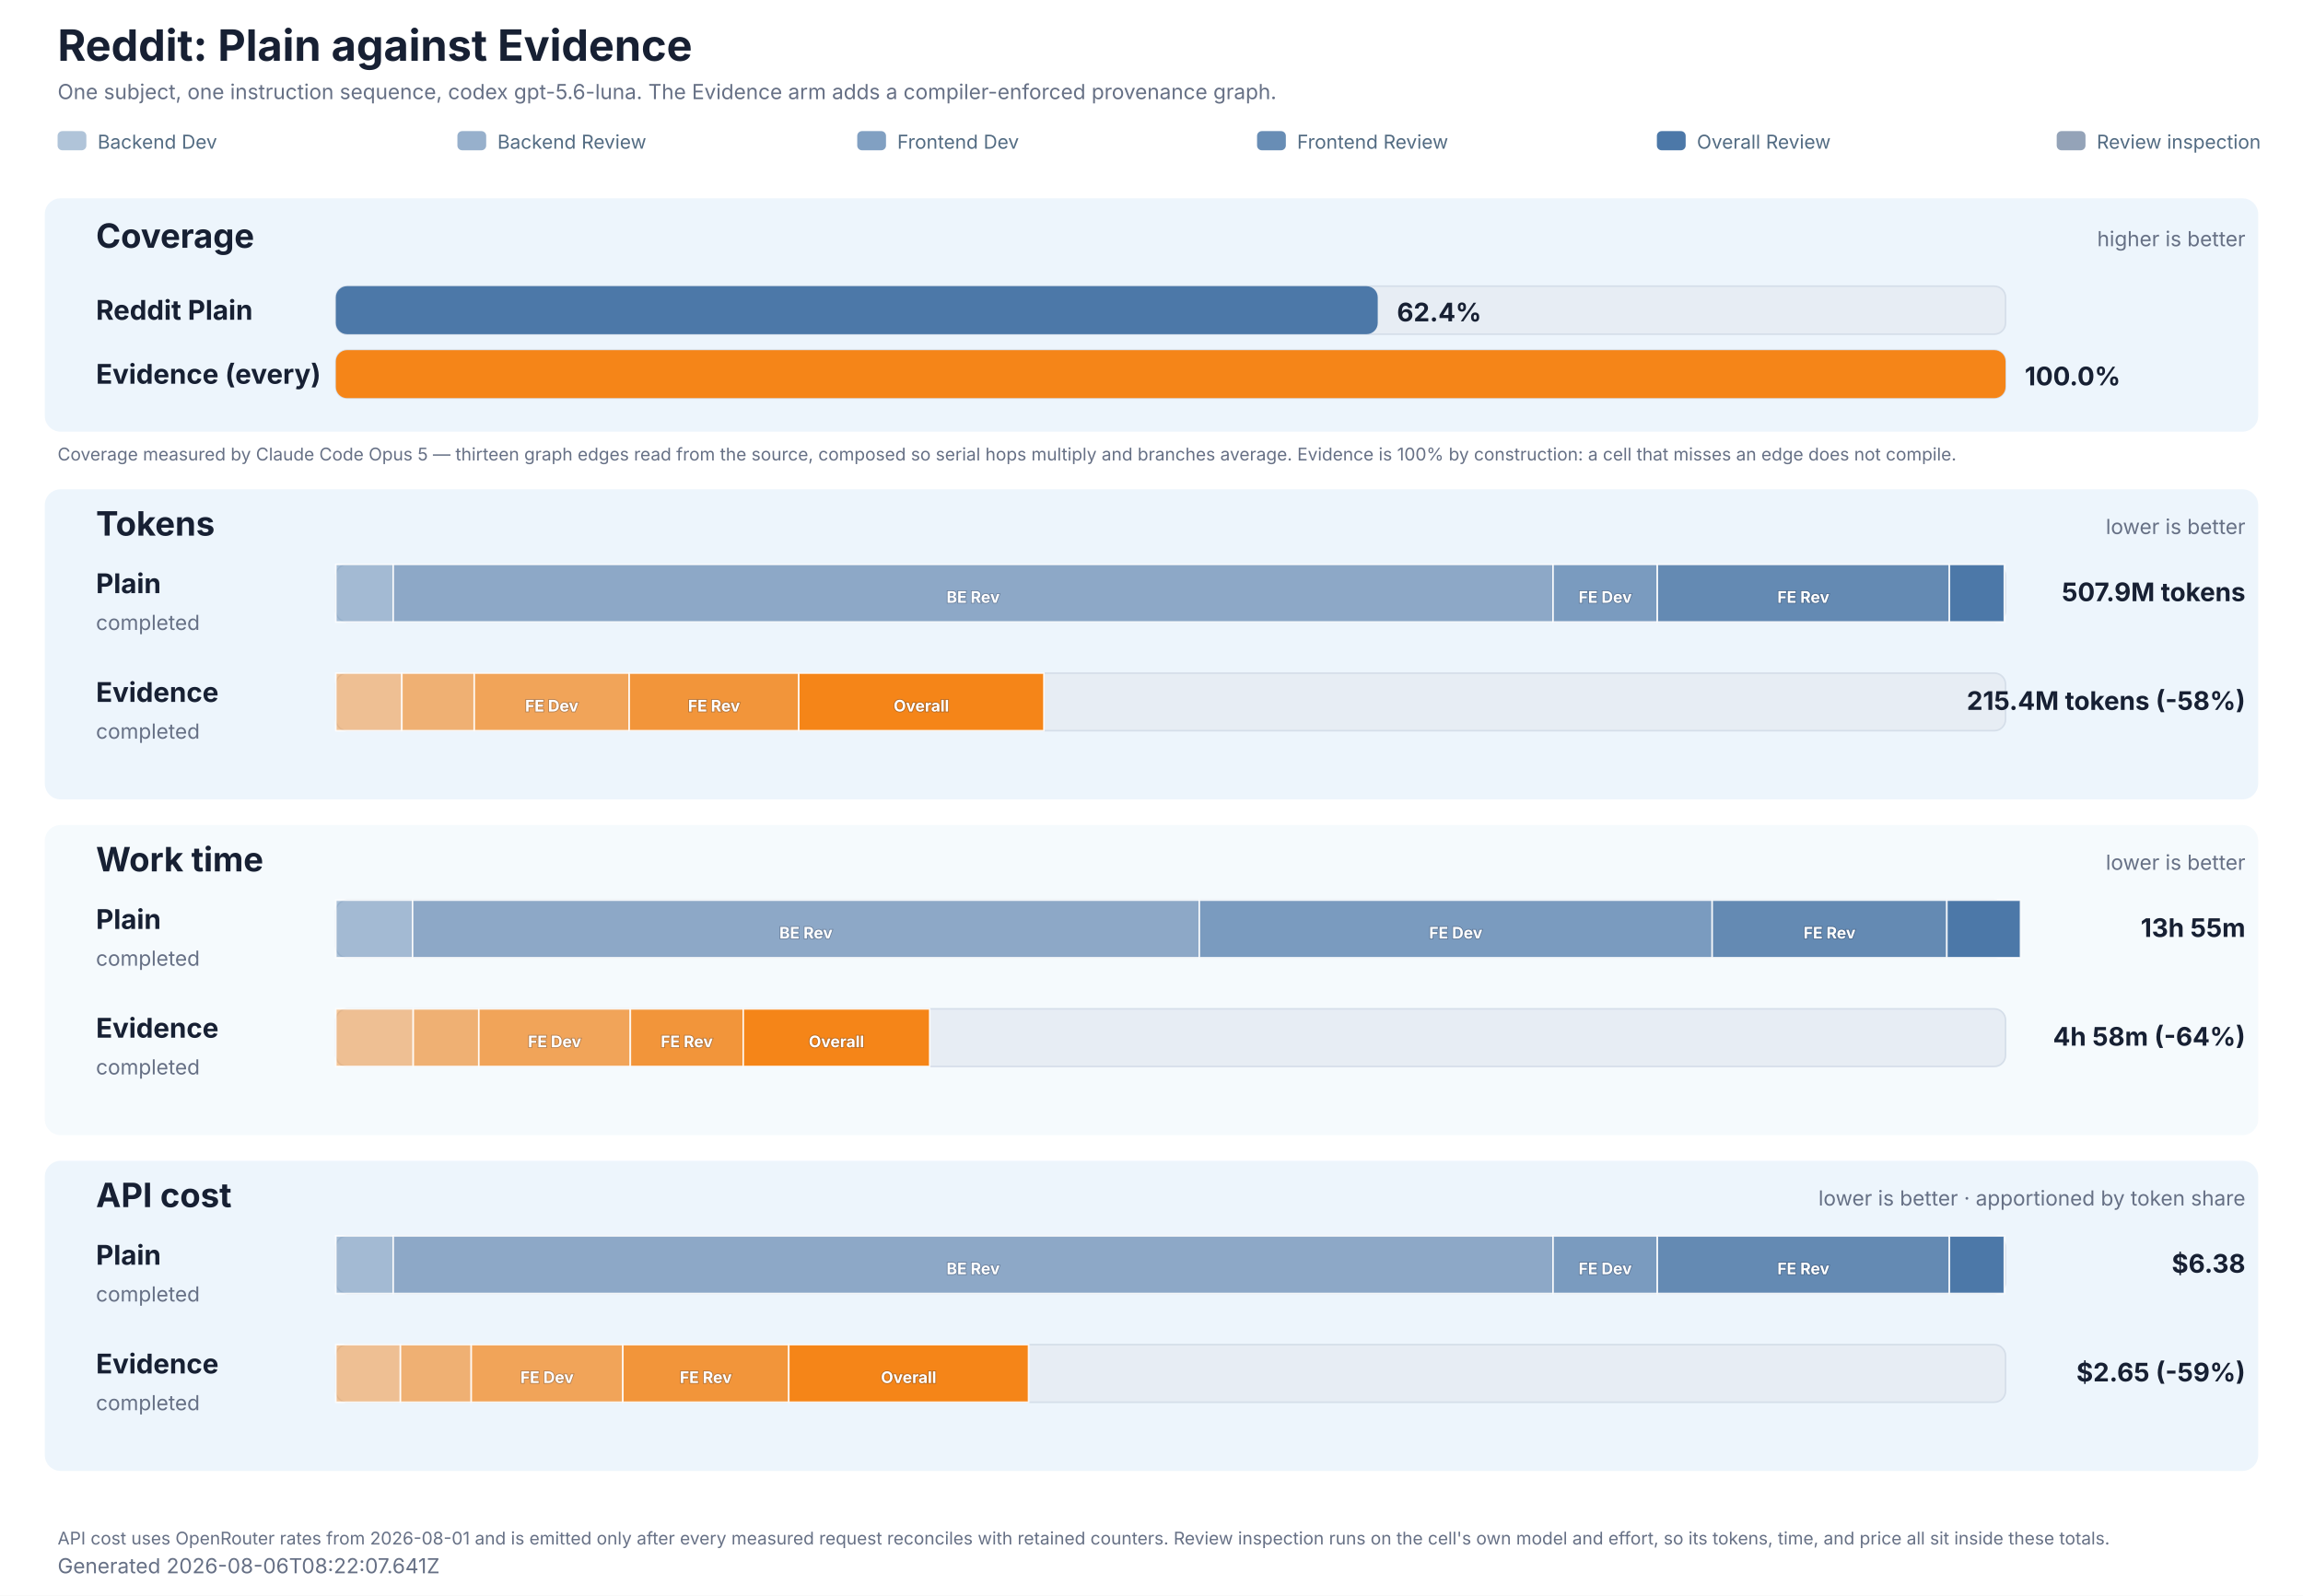
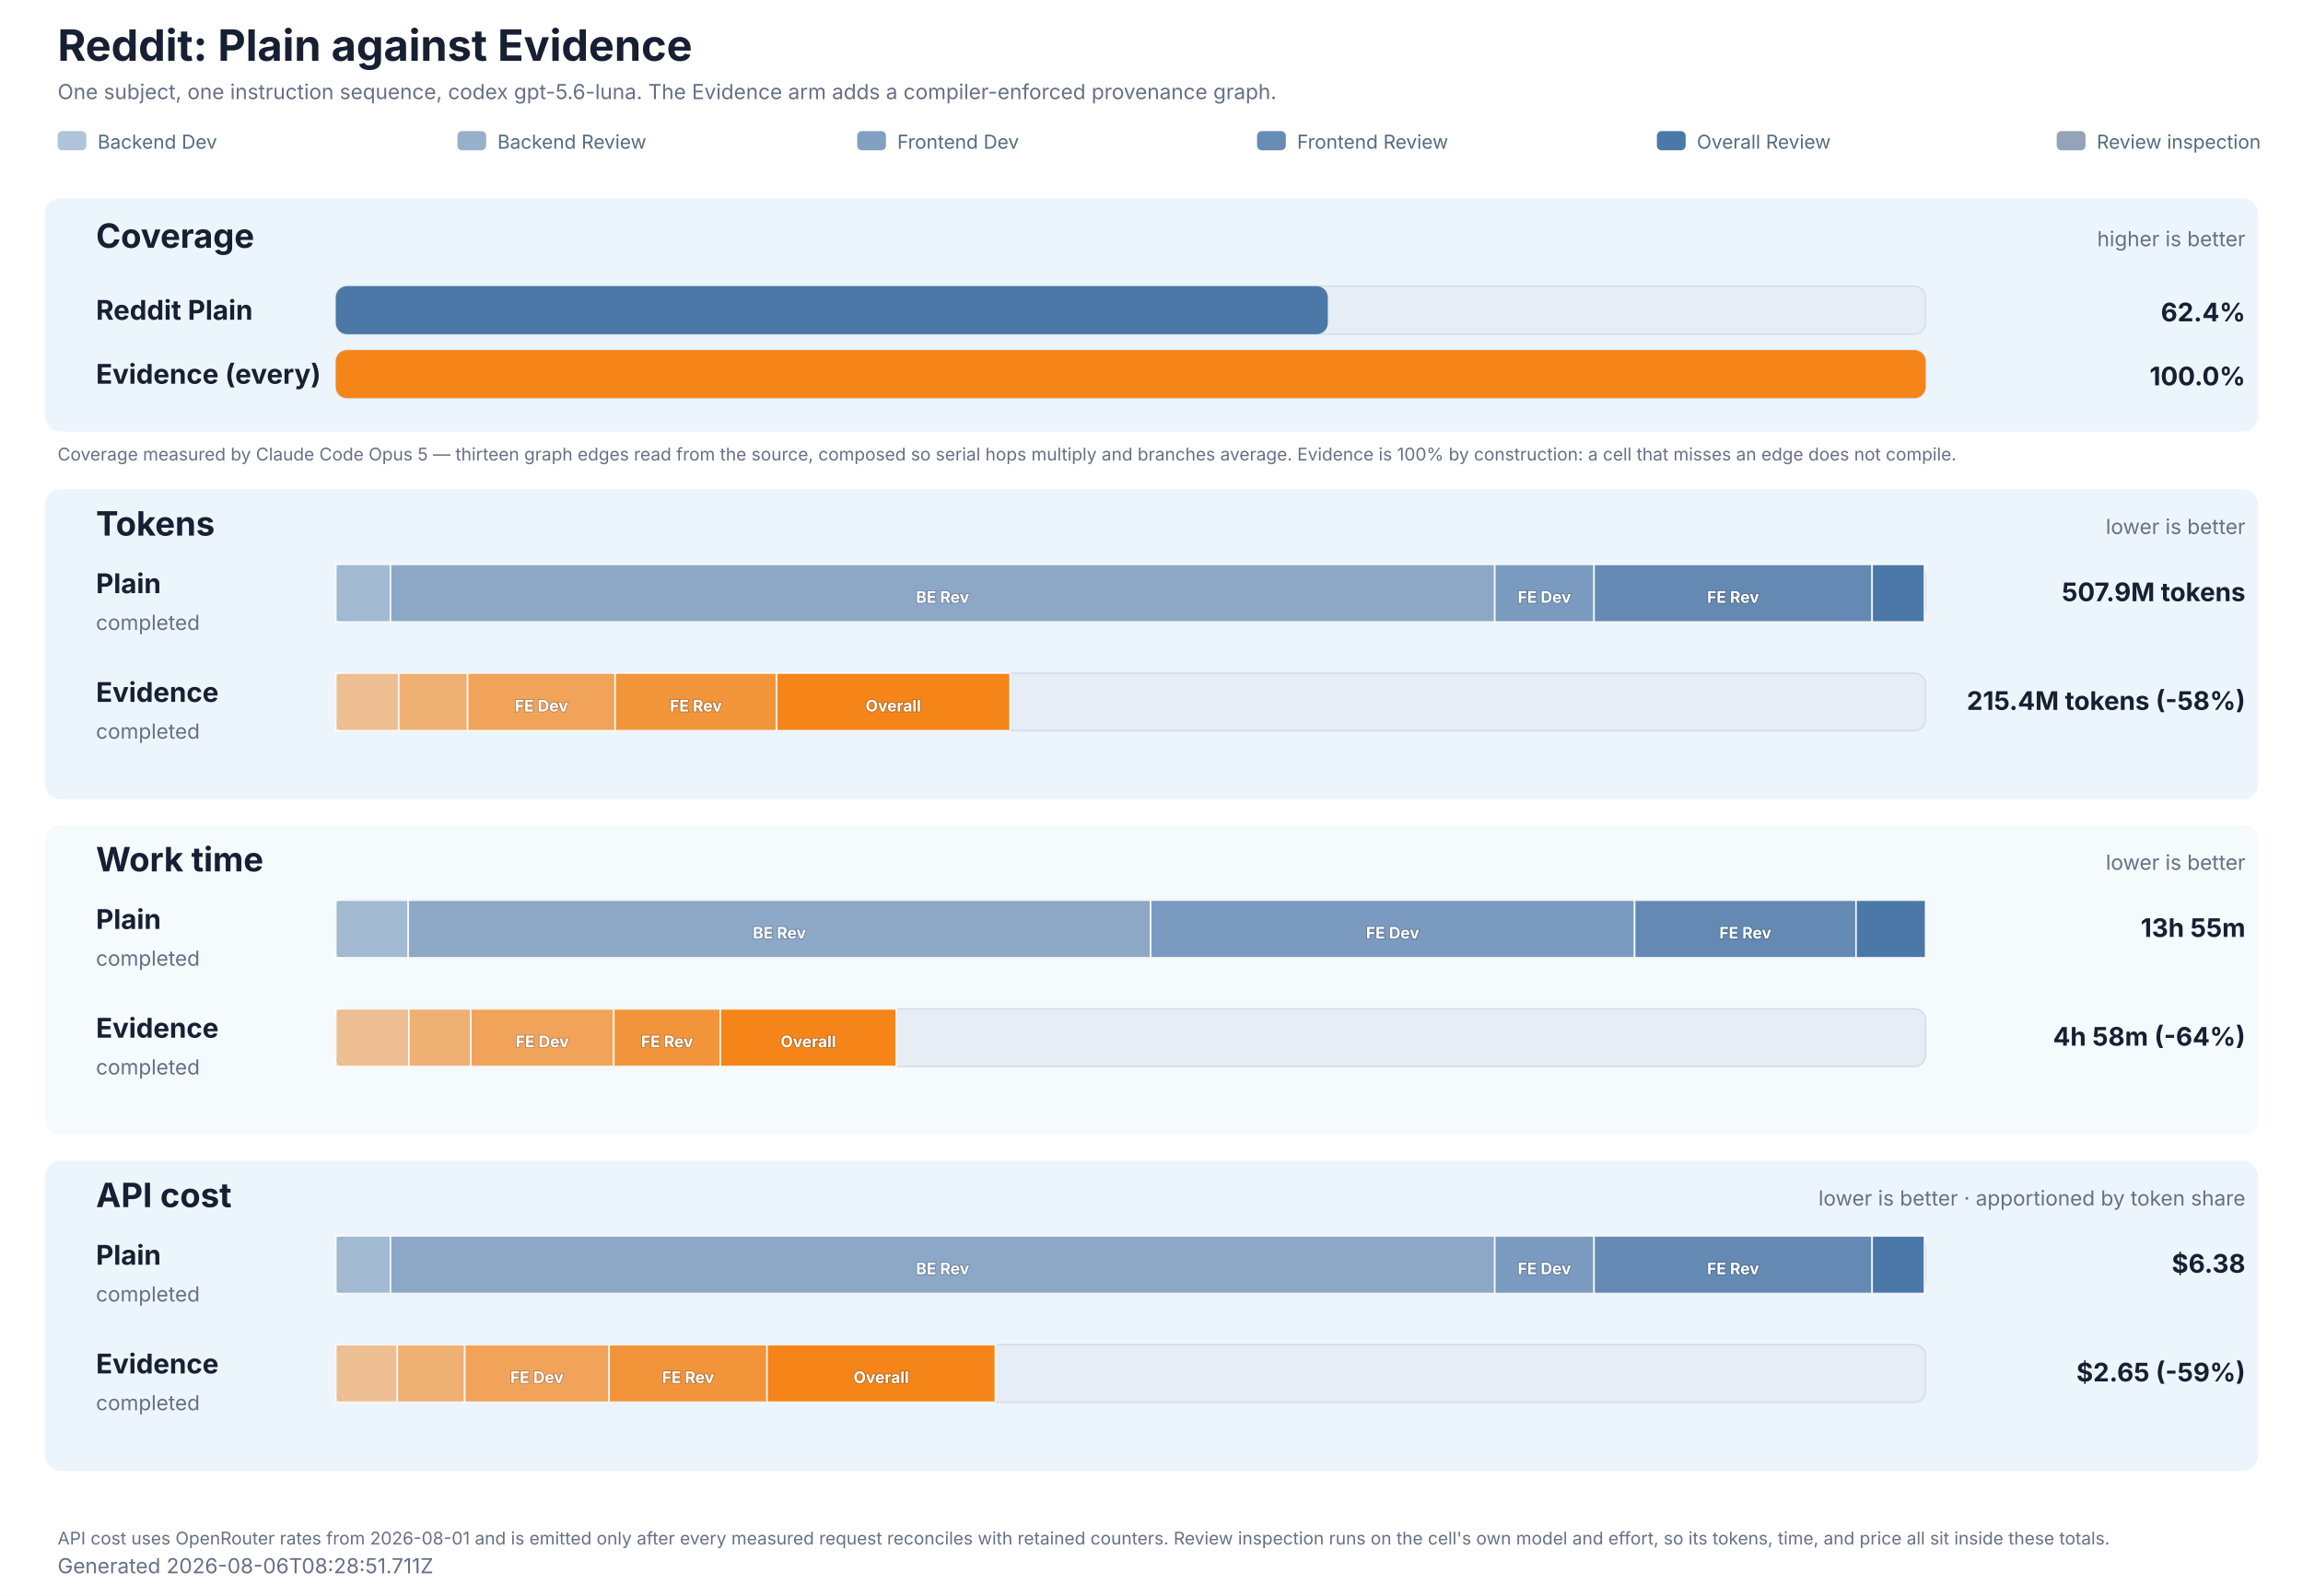
<svg xmlns="http://www.w3.org/2000/svg" role="img" aria-labelledby="title description" viewBox="0 0 1440 998" width="1440" height="998">
  <style>
  text { font-family: Inter, ui-sans-serif, system-ui, -apple-system, BlinkMacSystemFont, 'Segoe UI', sans-serif; fill: #172033; }
  .title { font-size: 27px; font-weight: 700; }
  .subtitle, .generated, .group-meta, .row-status { font-size: 13px; fill: #667085; }
  .group { fill: #e8f2fb; }
  .group-title { font-size: 21px; font-weight: 700; }
  .row-label { font-size: 17px; font-weight: 700; }
  .value { font-size: 16px; font-weight: 700; }
  .cost-value { font-size: 13px; font-weight: 600; fill: #526b82; }
  .legend { font-size: 12px; fill: #526b82; }
  .segment-label { font-size: 10px; font-weight: 700; fill: #ffffff; paint-order: stroke; stroke: #172033; stroke-opacity: 0.28; stroke-width: 1px; }
  .phase-segment { stroke: #ffffff; stroke-opacity: 0.86; stroke-width: 1px; }
  .track { fill: #e7edf4; stroke: #d5dee9; stroke-width: 1px; }
  .empty { font-size: 15px; fill: #667085; }
  .table-title { font-size: 15px; font-weight: 600; }
  .table-header { font-size: 11px; font-weight: 600; fill: #667085; }
  .table-cell { font-size: 12px; fill: #334155; }
  .table-rule { stroke: #dbe4ee; stroke-width: 1px; }
  .table-note { font-size: 11px; fill: #667085; }
</style>
  <rect width="1440" height="998" fill="#ffffff" />
  <text x="36" y="38" class="title">Reddit: Plain against Evidence</text>
  <text x="36" y="62" class="subtitle">One subject, one instruction sequence, codex gpt-5.6-luna. The Evidence arm adds a compiler-enforced provenance graph.</text>
  <rect x="36" y="82" width="18" height="12" rx="3" fill="#4c78a8" fill-opacity="0.44" />
  <text x="61" y="93" class="legend">Backend Dev</text>
  <rect x="286" y="82" width="18" height="12" rx="3" fill="#4c78a8" fill-opacity="0.58" />
  <text x="311" y="93" class="legend">Backend Review</text>
  <rect x="536" y="82" width="18" height="12" rx="3" fill="#4c78a8" fill-opacity="0.7" />
  <text x="561" y="93" class="legend">Frontend Dev</text>
  <rect x="786" y="82" width="18" height="12" rx="3" fill="#4c78a8" fill-opacity="0.84" />
  <text x="811" y="93" class="legend">Frontend Review</text>
  <rect x="1036" y="82" width="18" height="12" rx="3" fill="#4c78a8" fill-opacity="1" />
  <text x="1061" y="93" class="legend">Overall Review</text>
  <rect x="1286" y="82" width="18" height="12" rx="3" fill="#94a3b8" />
  <text x="1311" y="93" class="legend">Review inspection</text>
  <rect x="28" y="124" width="1384" height="146" rx="10" class="group" fill-opacity="0.78" />
  <text x="60" y="155" class="group-title">Coverage</text>
  <text x="1404" y="154" text-anchor="end" class="group-meta">higher is better</text>
  <text x="60" y="200" class="row-label" fill="#4c78a8">Reddit Plain</text>
-   <rect x="210" y="179" width="1044" height="30" rx="7" class="track" />
-   <rect x="210" y="179" width="651.46" height="30" rx="7" fill="#4c78a8" data-coverage="62.4" />
-   <text x="873.46" y="201" class="value" fill="#4c78a8">62.4%</text>
+   <rect x="210" y="179" width="994" height="30" rx="7" class="track" />
+   <rect x="210" y="179" width="620.26" height="30" rx="7" fill="#4c78a8" data-coverage="62.4" />
+   <text x="1404" y="201" text-anchor="end" class="value" fill="#4c78a8">62.4%</text>
  <text x="60" y="240" class="row-label" fill="#f58518">Evidence (every)</text>
-   <rect x="210" y="219" width="1044" height="30" rx="7" class="track" />
-   <rect x="210" y="219" width="1044.00" height="30" rx="7" fill="#f58518" data-coverage="100" />
-   <text x="1266.00" y="241" class="value" fill="#f58518">100.0%</text>
+   <rect x="210" y="219" width="994" height="30" rx="7" class="track" />
+   <rect x="210" y="219" width="994.00" height="30" rx="7" fill="#f58518" data-coverage="100" />
+   <text x="1404" y="241" text-anchor="end" class="value" fill="#f58518">100.0%</text>
  <text x="36" y="288" class="table-note">Coverage measured by Claude Code Opus 5 — thirteen graph edges read from the source, composed so serial hops multiply and branches average. Evidence is 100% by construction: a cell that misses an edge does not compile.</text>
  <rect x="28" y="306" width="1384" height="194" rx="10" class="group" fill-opacity="0.78" />
  <text x="60" y="335" class="group-title">Tokens</text>
  <text x="1404" y="334" text-anchor="end" class="group-meta">lower is better</text>
  <text x="60" y="371" class="row-label" fill="#4c78a8">Plain</text>
  <text x="60" y="394" class="row-status">completed</text>
-   <rect x="210" y="353" width="1044" height="36" rx="7" class="track" />
-   <rect x="210.00" y="353" width="35.87" height="36" fill="#4c78a8" fill-opacity="0.44" class="phase-segment" data-phase="backend-development" />
-   <rect x="245.87" y="353" width="725.22" height="36" fill="#4c78a8" fill-opacity="0.58" class="phase-segment" data-phase="backend-review" />
-   <text x="608.48" y="377" text-anchor="middle" class="segment-label">BE Rev</text>
-   <rect x="971.09" y="353" width="65.21" height="36" fill="#4c78a8" fill-opacity="0.7" class="phase-segment" data-phase="frontend-development" />
-   <text x="1003.70" y="377" text-anchor="middle" class="segment-label">FE Dev</text>
-   <rect x="1036.30" y="353" width="182.61" height="36" fill="#4c78a8" fill-opacity="0.84" class="phase-segment" data-phase="frontend-review" />
-   <text x="1127.60" y="377" text-anchor="middle" class="segment-label">FE Rev</text>
-   <rect x="1218.91" y="353" width="34.34" height="36" fill="#4c78a8" fill-opacity="1" class="phase-segment" data-phase="overall-review" />
+   <rect x="210" y="353" width="994" height="36" rx="7" class="track" />
+   <rect x="210.00" y="353" width="34.15" height="36" fill="#4c78a8" fill-opacity="0.44" class="phase-segment" data-phase="backend-development" />
+   <rect x="244.15" y="353" width="690.49" height="36" fill="#4c78a8" fill-opacity="0.58" class="phase-segment" data-phase="backend-review" />
+   <text x="589.40" y="377" text-anchor="middle" class="segment-label">BE Rev</text>
+   <rect x="934.64" y="353" width="62.09" height="36" fill="#4c78a8" fill-opacity="0.7" class="phase-segment" data-phase="frontend-development" />
+   <text x="965.68" y="377" text-anchor="middle" class="segment-label">FE Dev</text>
+   <rect x="996.73" y="353" width="173.86" height="36" fill="#4c78a8" fill-opacity="0.84" class="phase-segment" data-phase="frontend-review" />
+   <text x="1083.66" y="377" text-anchor="middle" class="segment-label">FE Rev</text>
+   <rect x="1170.59" y="353" width="32.69" height="36" fill="#4c78a8" fill-opacity="1" class="phase-segment" data-phase="overall-review" />
  <text x="1404" y="376" text-anchor="end" class="value">507.9M tokens</text>
  <text x="60" y="439" class="row-label" fill="#f58518">Evidence</text>
  <text x="60" y="462" class="row-status">completed</text>
-   <rect x="210" y="421" width="1044" height="36" rx="7" class="track" />
-   <rect x="210.00" y="421" width="41.27" height="36" fill="#f58518" fill-opacity="0.44" class="phase-segment" data-phase="backend-development" />
-   <rect x="251.27" y="421" width="45.26" height="36" fill="#f58518" fill-opacity="0.58" class="phase-segment" data-phase="backend-review" />
-   <rect x="296.54" y="421" width="96.90" height="36" fill="#f58518" fill-opacity="0.7" class="phase-segment" data-phase="frontend-development" />
-   <text x="344.99" y="445" text-anchor="middle" class="segment-label">FE Dev</text>
-   <rect x="393.44" y="421" width="106.03" height="36" fill="#f58518" fill-opacity="0.84" class="phase-segment" data-phase="frontend-review" />
-   <text x="446.45" y="445" text-anchor="middle" class="segment-label">FE Rev</text>
-   <rect x="499.47" y="421" width="153.23" height="36" fill="#f58518" fill-opacity="1" class="phase-segment" data-phase="overall-review" />
-   <text x="576.09" y="445" text-anchor="middle" class="segment-label">Overall</text>
+   <rect x="210" y="421" width="994" height="36" rx="7" class="track" />
+   <rect x="210.00" y="421" width="39.30" height="36" fill="#f58518" fill-opacity="0.44" class="phase-segment" data-phase="backend-development" />
+   <rect x="249.30" y="421" width="43.09" height="36" fill="#f58518" fill-opacity="0.58" class="phase-segment" data-phase="backend-review" />
+   <rect x="292.39" y="421" width="92.26" height="36" fill="#f58518" fill-opacity="0.7" class="phase-segment" data-phase="frontend-development" />
+   <text x="338.52" y="445" text-anchor="middle" class="segment-label">FE Dev</text>
+   <rect x="384.65" y="421" width="100.96" height="36" fill="#f58518" fill-opacity="0.84" class="phase-segment" data-phase="frontend-review" />
+   <text x="435.13" y="445" text-anchor="middle" class="segment-label">FE Rev</text>
+   <rect x="485.61" y="421" width="145.89" height="36" fill="#f58518" fill-opacity="1" class="phase-segment" data-phase="overall-review" />
+   <text x="558.55" y="445" text-anchor="middle" class="segment-label">Overall</text>
  <text x="1404" y="444" text-anchor="end" class="value">215.4M tokens (-58%)</text>
  <rect x="28" y="516" width="1384" height="194" rx="10" class="group" fill-opacity="0.42" />
  <text x="60" y="545" class="group-title">Work time</text>
  <text x="1404" y="544" text-anchor="end" class="group-meta">lower is better</text>
  <text x="60" y="581" class="row-label" fill="#4c78a8">Plain</text>
  <text x="60" y="604" class="row-status">completed</text>
-   <rect x="210" y="563" width="1044" height="36" rx="7" class="track" />
-   <rect x="210.00" y="563" width="47.97" height="36" fill="#4c78a8" fill-opacity="0.44" class="phase-segment" data-phase="backend-development" />
-   <rect x="257.97" y="563" width="491.94" height="36" fill="#4c78a8" fill-opacity="0.58" class="phase-segment" data-phase="backend-review" />
-   <text x="503.94" y="587" text-anchor="middle" class="segment-label">BE Rev</text>
-   <rect x="749.91" y="563" width="320.68" height="36" fill="#4c78a8" fill-opacity="0.7" class="phase-segment" data-phase="frontend-development" />
-   <text x="910.25" y="587" text-anchor="middle" class="segment-label">FE Dev</text>
-   <rect x="1070.59" y="563" width="146.74" height="36" fill="#4c78a8" fill-opacity="0.84" class="phase-segment" data-phase="frontend-review" />
-   <text x="1143.96" y="587" text-anchor="middle" class="segment-label">FE Rev</text>
-   <rect x="1217.32" y="563" width="46.06" height="36" fill="#4c78a8" fill-opacity="1" class="phase-segment" data-phase="overall-review" />
+   <rect x="210" y="563" width="994" height="36" rx="7" class="track" />
+   <rect x="210.00" y="563" width="45.27" height="36" fill="#4c78a8" fill-opacity="0.44" class="phase-segment" data-phase="backend-development" />
+   <rect x="255.27" y="563" width="464.21" height="36" fill="#4c78a8" fill-opacity="0.58" class="phase-segment" data-phase="backend-review" />
+   <text x="487.37" y="587" text-anchor="middle" class="segment-label">BE Rev</text>
+   <rect x="719.48" y="563" width="302.60" height="36" fill="#4c78a8" fill-opacity="0.7" class="phase-segment" data-phase="frontend-development" />
+   <text x="870.78" y="587" text-anchor="middle" class="segment-label">FE Dev</text>
+   <rect x="1022.08" y="563" width="138.46" height="36" fill="#4c78a8" fill-opacity="0.84" class="phase-segment" data-phase="frontend-review" />
+   <text x="1091.31" y="587" text-anchor="middle" class="segment-label">FE Rev</text>
+   <rect x="1160.54" y="563" width="43.46" height="36" fill="#4c78a8" fill-opacity="1" class="phase-segment" data-phase="overall-review" />
  <text x="1404" y="586" text-anchor="end" class="value">13h 55m</text>
  <text x="60" y="649" class="row-label" fill="#f58518">Evidence</text>
  <text x="60" y="672" class="row-status">completed</text>
-   <rect x="210" y="631" width="1044" height="36" rx="7" class="track" />
-   <rect x="210.00" y="631" width="48.39" height="36" fill="#f58518" fill-opacity="0.44" class="phase-segment" data-phase="backend-development" />
-   <rect x="258.39" y="631" width="41.01" height="36" fill="#f58518" fill-opacity="0.58" class="phase-segment" data-phase="backend-review" />
-   <rect x="299.40" y="631" width="94.74" height="36" fill="#f58518" fill-opacity="0.7" class="phase-segment" data-phase="frontend-development" />
-   <text x="346.77" y="655" text-anchor="middle" class="segment-label">FE Dev</text>
-   <rect x="394.14" y="631" width="70.62" height="36" fill="#f58518" fill-opacity="0.84" class="phase-segment" data-phase="frontend-review" />
-   <text x="429.45" y="655" text-anchor="middle" class="segment-label">FE Rev</text>
-   <rect x="464.75" y="631" width="116.55" height="36" fill="#f58518" fill-opacity="1" class="phase-segment" data-phase="overall-review" />
-   <text x="523.03" y="655" text-anchor="middle" class="segment-label">Overall</text>
+   <rect x="210" y="631" width="994" height="36" rx="7" class="track" />
+   <rect x="210.00" y="631" width="45.66" height="36" fill="#f58518" fill-opacity="0.44" class="phase-segment" data-phase="backend-development" />
+   <rect x="255.66" y="631" width="38.70" height="36" fill="#f58518" fill-opacity="0.58" class="phase-segment" data-phase="backend-review" />
+   <rect x="294.36" y="631" width="89.40" height="36" fill="#f58518" fill-opacity="0.7" class="phase-segment" data-phase="frontend-development" />
+   <text x="339.06" y="655" text-anchor="middle" class="segment-label">FE Dev</text>
+   <rect x="383.76" y="631" width="66.63" height="36" fill="#f58518" fill-opacity="0.84" class="phase-segment" data-phase="frontend-review" />
+   <text x="417.08" y="655" text-anchor="middle" class="segment-label">FE Rev</text>
+   <rect x="450.39" y="631" width="109.98" height="36" fill="#f58518" fill-opacity="1" class="phase-segment" data-phase="overall-review" />
+   <text x="505.38" y="655" text-anchor="middle" class="segment-label">Overall</text>
  <text x="1404" y="654" text-anchor="end" class="value">4h 58m (-64%)</text>
  <rect x="28" y="726" width="1384" height="194" rx="10" class="group" fill-opacity="0.78" />
  <text x="60" y="755" class="group-title">API cost</text>
  <text x="1404" y="754" text-anchor="end" class="group-meta">lower is better · apportioned by token share</text>
  <text x="60" y="791" class="row-label" fill="#4c78a8">Plain</text>
  <text x="60" y="814" class="row-status">completed</text>
-   <rect x="210" y="773" width="1044" height="36" rx="7" class="track" />
-   <rect x="210.00" y="773" width="35.87" height="36" fill="#4c78a8" fill-opacity="0.44" class="phase-segment" data-phase="backend-development" />
-   <rect x="245.87" y="773" width="725.22" height="36" fill="#4c78a8" fill-opacity="0.58" class="phase-segment" data-phase="backend-review" />
-   <text x="608.48" y="797" text-anchor="middle" class="segment-label">BE Rev</text>
-   <rect x="971.09" y="773" width="65.21" height="36" fill="#4c78a8" fill-opacity="0.7" class="phase-segment" data-phase="frontend-development" />
-   <text x="1003.70" y="797" text-anchor="middle" class="segment-label">FE Dev</text>
-   <rect x="1036.30" y="773" width="182.61" height="36" fill="#4c78a8" fill-opacity="0.84" class="phase-segment" data-phase="frontend-review" />
-   <text x="1127.60" y="797" text-anchor="middle" class="segment-label">FE Rev</text>
-   <rect x="1218.91" y="773" width="34.34" height="36" fill="#4c78a8" fill-opacity="1" class="phase-segment" data-phase="overall-review" />
+   <rect x="210" y="773" width="994" height="36" rx="7" class="track" />
+   <rect x="210.00" y="773" width="34.15" height="36" fill="#4c78a8" fill-opacity="0.44" class="phase-segment" data-phase="backend-development" />
+   <rect x="244.15" y="773" width="690.49" height="36" fill="#4c78a8" fill-opacity="0.58" class="phase-segment" data-phase="backend-review" />
+   <text x="589.40" y="797" text-anchor="middle" class="segment-label">BE Rev</text>
+   <rect x="934.64" y="773" width="62.09" height="36" fill="#4c78a8" fill-opacity="0.7" class="phase-segment" data-phase="frontend-development" />
+   <text x="965.68" y="797" text-anchor="middle" class="segment-label">FE Dev</text>
+   <rect x="996.73" y="773" width="173.86" height="36" fill="#4c78a8" fill-opacity="0.84" class="phase-segment" data-phase="frontend-review" />
+   <text x="1083.66" y="797" text-anchor="middle" class="segment-label">FE Rev</text>
+   <rect x="1170.59" y="773" width="32.69" height="36" fill="#4c78a8" fill-opacity="1" class="phase-segment" data-phase="overall-review" />
  <text x="1404" y="796" text-anchor="end" class="value">$6.38</text>
  <text x="60" y="859" class="row-label" fill="#f58518">Evidence</text>
  <text x="60" y="882" class="row-status">completed</text>
-   <rect x="210" y="841" width="1044" height="36" rx="7" class="track" />
-   <rect x="210.00" y="841" width="40.38" height="36" fill="#f58518" fill-opacity="0.44" class="phase-segment" data-phase="backend-development" />
-   <rect x="250.38" y="841" width="44.28" height="36" fill="#f58518" fill-opacity="0.58" class="phase-segment" data-phase="backend-review" />
-   <rect x="294.66" y="841" width="94.80" height="36" fill="#f58518" fill-opacity="0.7" class="phase-segment" data-phase="frontend-development" />
-   <text x="342.06" y="865" text-anchor="middle" class="segment-label">FE Dev</text>
-   <rect x="389.46" y="841" width="103.74" height="36" fill="#f58518" fill-opacity="0.84" class="phase-segment" data-phase="frontend-review" />
-   <text x="441.33" y="865" text-anchor="middle" class="segment-label">FE Rev</text>
-   <rect x="493.20" y="841" width="149.91" height="36" fill="#f58518" fill-opacity="1" class="phase-segment" data-phase="overall-review" />
-   <text x="568.15" y="865" text-anchor="middle" class="segment-label">Overall</text>
+   <rect x="210" y="841" width="994" height="36" rx="7" class="track" />
+   <rect x="210.00" y="841" width="38.44" height="36" fill="#f58518" fill-opacity="0.44" class="phase-segment" data-phase="backend-development" />
+   <rect x="248.44" y="841" width="42.16" height="36" fill="#f58518" fill-opacity="0.58" class="phase-segment" data-phase="backend-review" />
+   <rect x="290.61" y="841" width="90.26" height="36" fill="#f58518" fill-opacity="0.7" class="phase-segment" data-phase="frontend-development" />
+   <text x="335.74" y="865" text-anchor="middle" class="segment-label">FE Dev</text>
+   <rect x="380.87" y="841" width="98.77" height="36" fill="#f58518" fill-opacity="0.84" class="phase-segment" data-phase="frontend-review" />
+   <text x="430.25" y="865" text-anchor="middle" class="segment-label">FE Rev</text>
+   <rect x="479.63" y="841" width="142.73" height="36" fill="#f58518" fill-opacity="1" class="phase-segment" data-phase="overall-review" />
+   <text x="551.00" y="865" text-anchor="middle" class="segment-label">Overall</text>
  <text x="1404" y="864" text-anchor="end" class="value">$2.65 (-59%)</text>
  <text x="36" y="966" class="table-note">API cost uses OpenRouter rates from 2026-08-01 and is emitted only after every measured request reconciles with retained counters. Review inspection runs on the cell's own model and effort, so its tokens, time, and price all sit inside these totals.</text>
-   <text x="36" y="984" class="generated">Generated 2026-08-06T08:22:07.641Z</text>
+   <text x="36" y="984" class="generated">Generated 2026-08-06T08:28:51.711Z</text>
</svg>
